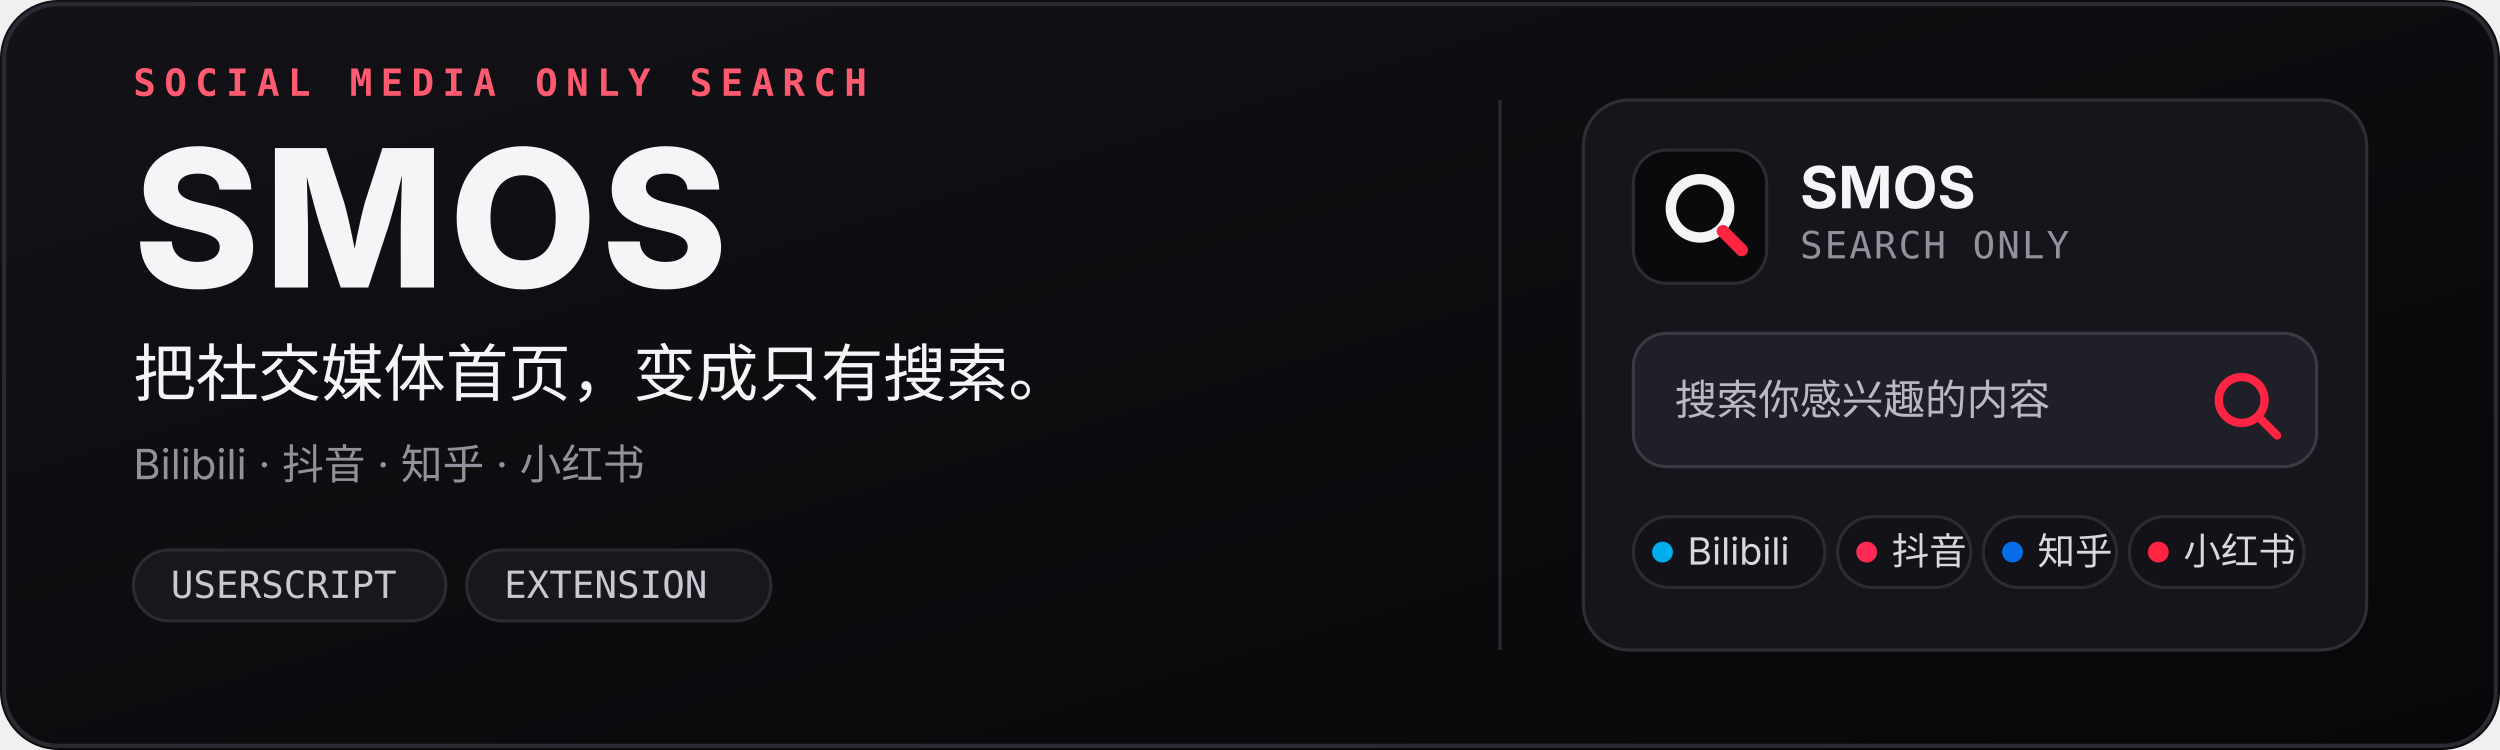
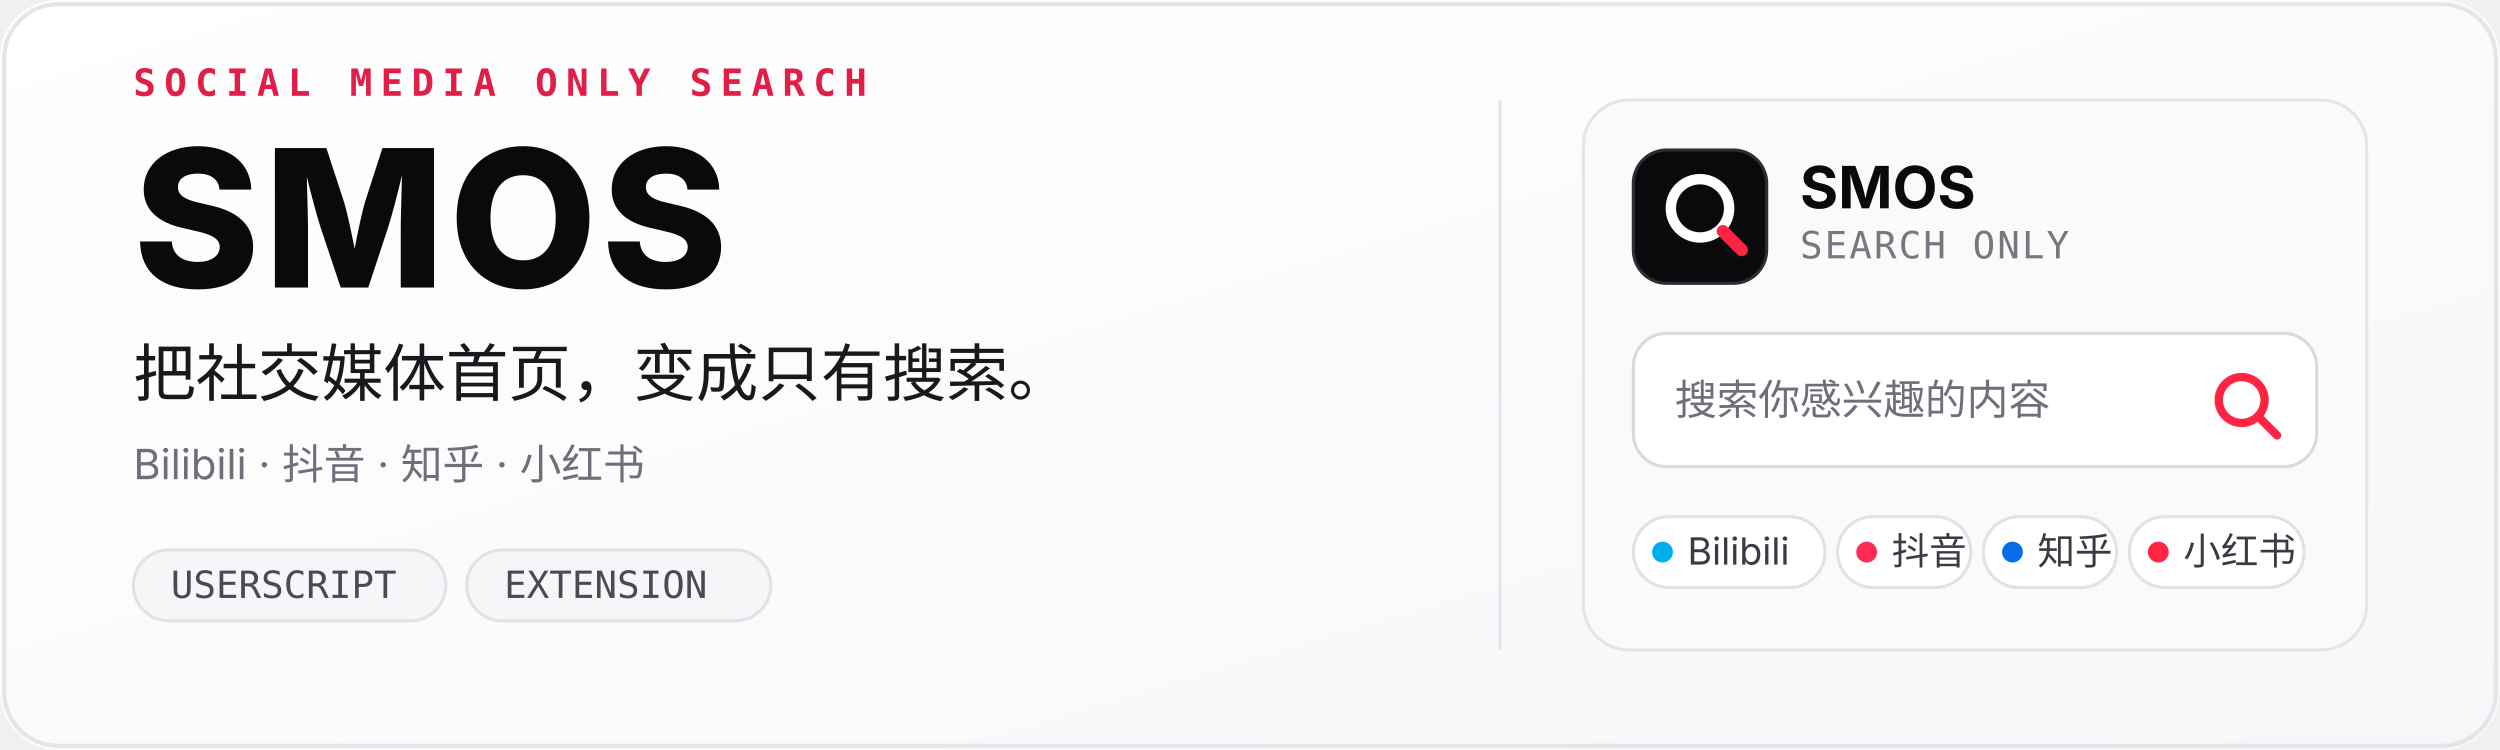
<svg xmlns="http://www.w3.org/2000/svg" width="1200" height="360" viewBox="0 0 1200 360" role="img" aria-labelledby="smos-title smos-desc">
  <defs>
    <linearGradient id="smos-bg" x1="0" y1="0" x2="1" y2="1">
-       <stop offset="0" stop-color="#121217" />
-       <stop offset="1" stop-color="#070709" />
+       <stop offset="0" stop-color="#FFFFFF" />
+       <stop offset="1" stop-color="#F7F7F9" />
    </linearGradient>
  </defs>
  <rect width="1200" height="360" rx="28" fill="url(#smos-bg)" />
-   <rect x="2" y="2" width="1196" height="356" rx="26" fill="none" stroke="#2A2A33" stroke-width="2" />
+   <rect x="2" y="2" width="1196" height="356" rx="26" fill="none" stroke="#E4E4EA" stroke-width="2" />
  <g transform="translate(64 46)">
-     <text x="0" y="0" fill="#FF5A70" font-family="ui-monospace, SFMono-Regular, Menlo, Consolas, monospace" font-size="18" font-weight="600" letter-spacing="4">SOCIAL MEDIA ONLY SEARCH</text>
-     <text x="0" y="92" fill="#F5F5F7" font-family="-apple-system, BlinkMacSystemFont, 'Segoe UI', 'PingFang SC', 'Microsoft YaHei', sans-serif" font-size="92" font-weight="800" letter-spacing="2">SMOS</text>
-     <text x="0" y="144" fill="#F5F5F7" font-family="-apple-system, BlinkMacSystemFont, 'Segoe UI', 'PingFang SC', 'Microsoft YaHei', sans-serif" font-size="30" font-weight="500">把社交媒体首页，变成只有搜索。</text>
-     <text x="0" y="184" fill="#92929C" font-family="-apple-system, BlinkMacSystemFont, 'Segoe UI', 'PingFang SC', 'Microsoft YaHei', sans-serif" font-size="20">Bilibili · 抖音 · 知乎 · 小红书</text>
+     <text x="0" y="0" fill="#E11D48" font-family="ui-monospace, SFMono-Regular, Menlo, Consolas, monospace" font-size="18" font-weight="600" letter-spacing="4">SOCIAL MEDIA ONLY SEARCH</text>
+     <text x="0" y="92" fill="#0A0A0C" font-family="-apple-system, BlinkMacSystemFont, 'Segoe UI', 'PingFang SC', 'Microsoft YaHei', sans-serif" font-size="92" font-weight="800" letter-spacing="2">SMOS</text>
+     <text x="0" y="144" fill="#18191C" font-family="-apple-system, BlinkMacSystemFont, 'Segoe UI', 'PingFang SC', 'Microsoft YaHei', sans-serif" font-size="30" font-weight="500">把社交媒体首页，变成只有搜索。</text>
+     <text x="0" y="184" fill="#6F6F7A" font-family="-apple-system, BlinkMacSystemFont, 'Segoe UI', 'PingFang SC', 'Microsoft YaHei', sans-serif" font-size="20">Bilibili · 抖音 · 知乎 · 小红书</text>
    <g transform="translate(0 218)">
-       <rect x="0" y="0" width="150" height="34" rx="17" fill="#17171D" stroke="#2B2B33" stroke-width="1.5" />
-       <text x="18" y="23" fill="#C9C9D2" font-family="ui-monospace, SFMono-Regular, Menlo, Consolas, monospace" font-size="18">USERSCRIPT</text>
-       <rect x="160" y="0" width="146" height="34" rx="17" fill="#17171D" stroke="#2B2B33" stroke-width="1.5" />
-       <text x="178" y="23" fill="#C9C9D2" font-family="ui-monospace, SFMono-Regular, Menlo, Consolas, monospace" font-size="18">EXTENSION</text>
+       <rect x="0" y="0" width="150" height="34" rx="17" fill="#F6F6F8" stroke="#E1E1E7" stroke-width="1.5" />
+       <text x="18" y="23" fill="#4A4A55" font-family="ui-monospace, SFMono-Regular, Menlo, Consolas, monospace" font-size="18">USERSCRIPT</text>
+       <rect x="160" y="0" width="146" height="34" rx="17" fill="#F6F6F8" stroke="#E1E1E7" stroke-width="1.5" />
+       <text x="178" y="23" fill="#4A4A55" font-family="ui-monospace, SFMono-Regular, Menlo, Consolas, monospace" font-size="18">EXTENSION</text>
    </g>
  </g>
-   <line x1="720" y1="48" x2="720" y2="312" stroke="#2B2B33" stroke-width="1.5" />
+   <line x1="720" y1="48" x2="720" y2="312" stroke="#E4E4EA" stroke-width="1.5" />
  <g transform="translate(760 48)">
-     <rect width="376" height="264" rx="22" fill="#15151B" stroke="#2E2E37" stroke-width="1.5" />
+     <rect width="376" height="264" rx="22" fill="#FAFAFB" stroke="#E4E4EA" stroke-width="1.5" />
    <g transform="translate(24 24)">
      <rect width="64" height="64" rx="16" fill="#0A0A0C" stroke="#2C2C34" stroke-width="1.5" />
-       <circle cx="32" cy="28" r="14" fill="none" stroke="#F5F5F7" stroke-width="5" />
+       <circle cx="32" cy="28" r="14" fill="none" stroke="#FFFFFF" stroke-width="5" />
      <line x1="43" y1="39" x2="52" y2="48" stroke="#FF2442" stroke-width="6" stroke-linecap="round" />
    </g>
-     <text x="104" y="52" fill="#F5F5F7" font-family="-apple-system, BlinkMacSystemFont, 'Segoe UI', 'PingFang SC', 'Microsoft YaHei', sans-serif" font-size="28" font-weight="700">SMOS</text>
-     <text x="104" y="76" fill="#92929C" font-family="ui-monospace, SFMono-Regular, Menlo, Consolas, monospace" font-size="18" letter-spacing="1">SEARCH ONLY</text>
+     <text x="104" y="52" fill="#0A0A0C" font-family="-apple-system, BlinkMacSystemFont, 'Segoe UI', 'PingFang SC', 'Microsoft YaHei', sans-serif" font-size="28" font-weight="700">SMOS</text>
+     <text x="104" y="76" fill="#77777F" font-family="ui-monospace, SFMono-Regular, Menlo, Consolas, monospace" font-size="18" letter-spacing="1">SEARCH ONLY</text>
    <g transform="translate(24 112)">
-       <rect width="328" height="64" rx="16" fill="#1F1F27" stroke="#3A3A44" stroke-width="1.5" />
-       <text x="20" y="39" fill="#B9B9C4" font-family="-apple-system, BlinkMacSystemFont, 'Segoe UI', 'PingFang SC', 'Microsoft YaHei', sans-serif" font-size="20">搜索你感兴趣的内容</text>
+       <rect width="328" height="64" rx="16" fill="#FFFFFF" stroke="#D9D9E0" stroke-width="1.5" />
+       <text x="20" y="39" fill="#6F6F7A" font-family="-apple-system, BlinkMacSystemFont, 'Segoe UI', 'PingFang SC', 'Microsoft YaHei', sans-serif" font-size="20">搜索你感兴趣的内容</text>
      <g transform="translate(292 32)">
        <circle cx="0" cy="0" r="11" fill="none" stroke="#FF2442" stroke-width="4" />
        <line x1="8" y1="8" x2="17" y2="17" stroke="#FF2442" stroke-width="4" stroke-linecap="round" />
      </g>
    </g>
    <g transform="translate(24 200)">
      <g>
-         <rect width="92" height="34" rx="17" fill="#121218" stroke="#2B2B33" stroke-width="1.5" />
+         <rect width="92" height="34" rx="17" fill="#FFFFFF" stroke="#E1E1E7" stroke-width="1.5" />
        <circle cx="14" cy="17" r="5" fill="#00AEEC" />
-         <text x="26" y="23" fill="#D8D8E0" font-family="-apple-system, BlinkMacSystemFont, 'Segoe UI', 'PingFang SC', 'Microsoft YaHei', sans-serif" font-size="18">Bilibili</text>
+         <text x="26" y="23" fill="#3A3A44" font-family="-apple-system, BlinkMacSystemFont, 'Segoe UI', 'PingFang SC', 'Microsoft YaHei', sans-serif" font-size="18">Bilibili</text>
      </g>
      <g transform="translate(98 0)">
-         <rect width="64" height="34" rx="17" fill="#121218" stroke="#2B2B33" stroke-width="1.5" />
+         <rect width="64" height="34" rx="17" fill="#FFFFFF" stroke="#E1E1E7" stroke-width="1.5" />
        <circle cx="14" cy="17" r="5" fill="#FE2C55" />
-         <text x="26" y="23" fill="#D8D8E0" font-family="-apple-system, BlinkMacSystemFont, 'Segoe UI', 'PingFang SC', 'Microsoft YaHei', sans-serif" font-size="18">抖音</text>
+         <text x="26" y="23" fill="#3A3A44" font-family="-apple-system, BlinkMacSystemFont, 'Segoe UI', 'PingFang SC', 'Microsoft YaHei', sans-serif" font-size="18">抖音</text>
      </g>
      <g transform="translate(168 0)">
-         <rect width="64" height="34" rx="17" fill="#121218" stroke="#2B2B33" stroke-width="1.5" />
+         <rect width="64" height="34" rx="17" fill="#FFFFFF" stroke="#E1E1E7" stroke-width="1.5" />
        <circle cx="14" cy="17" r="5" fill="#056DE8" />
-         <text x="26" y="23" fill="#D8D8E0" font-family="-apple-system, BlinkMacSystemFont, 'Segoe UI', 'PingFang SC', 'Microsoft YaHei', sans-serif" font-size="18">知乎</text>
+         <text x="26" y="23" fill="#3A3A44" font-family="-apple-system, BlinkMacSystemFont, 'Segoe UI', 'PingFang SC', 'Microsoft YaHei', sans-serif" font-size="18">知乎</text>
      </g>
      <g transform="translate(238 0)">
-         <rect width="84" height="34" rx="17" fill="#121218" stroke="#2B2B33" stroke-width="1.5" />
+         <rect width="84" height="34" rx="17" fill="#FFFFFF" stroke="#E1E1E7" stroke-width="1.5" />
        <circle cx="14" cy="17" r="5" fill="#FF2442" />
-         <text x="26" y="23" fill="#D8D8E0" font-family="-apple-system, BlinkMacSystemFont, 'Segoe UI', 'PingFang SC', 'Microsoft YaHei', sans-serif" font-size="18">小红书</text>
+         <text x="26" y="23" fill="#3A3A44" font-family="-apple-system, BlinkMacSystemFont, 'Segoe UI', 'PingFang SC', 'Microsoft YaHei', sans-serif" font-size="18">小红书</text>
      </g>
    </g>
  </g>
</svg>
